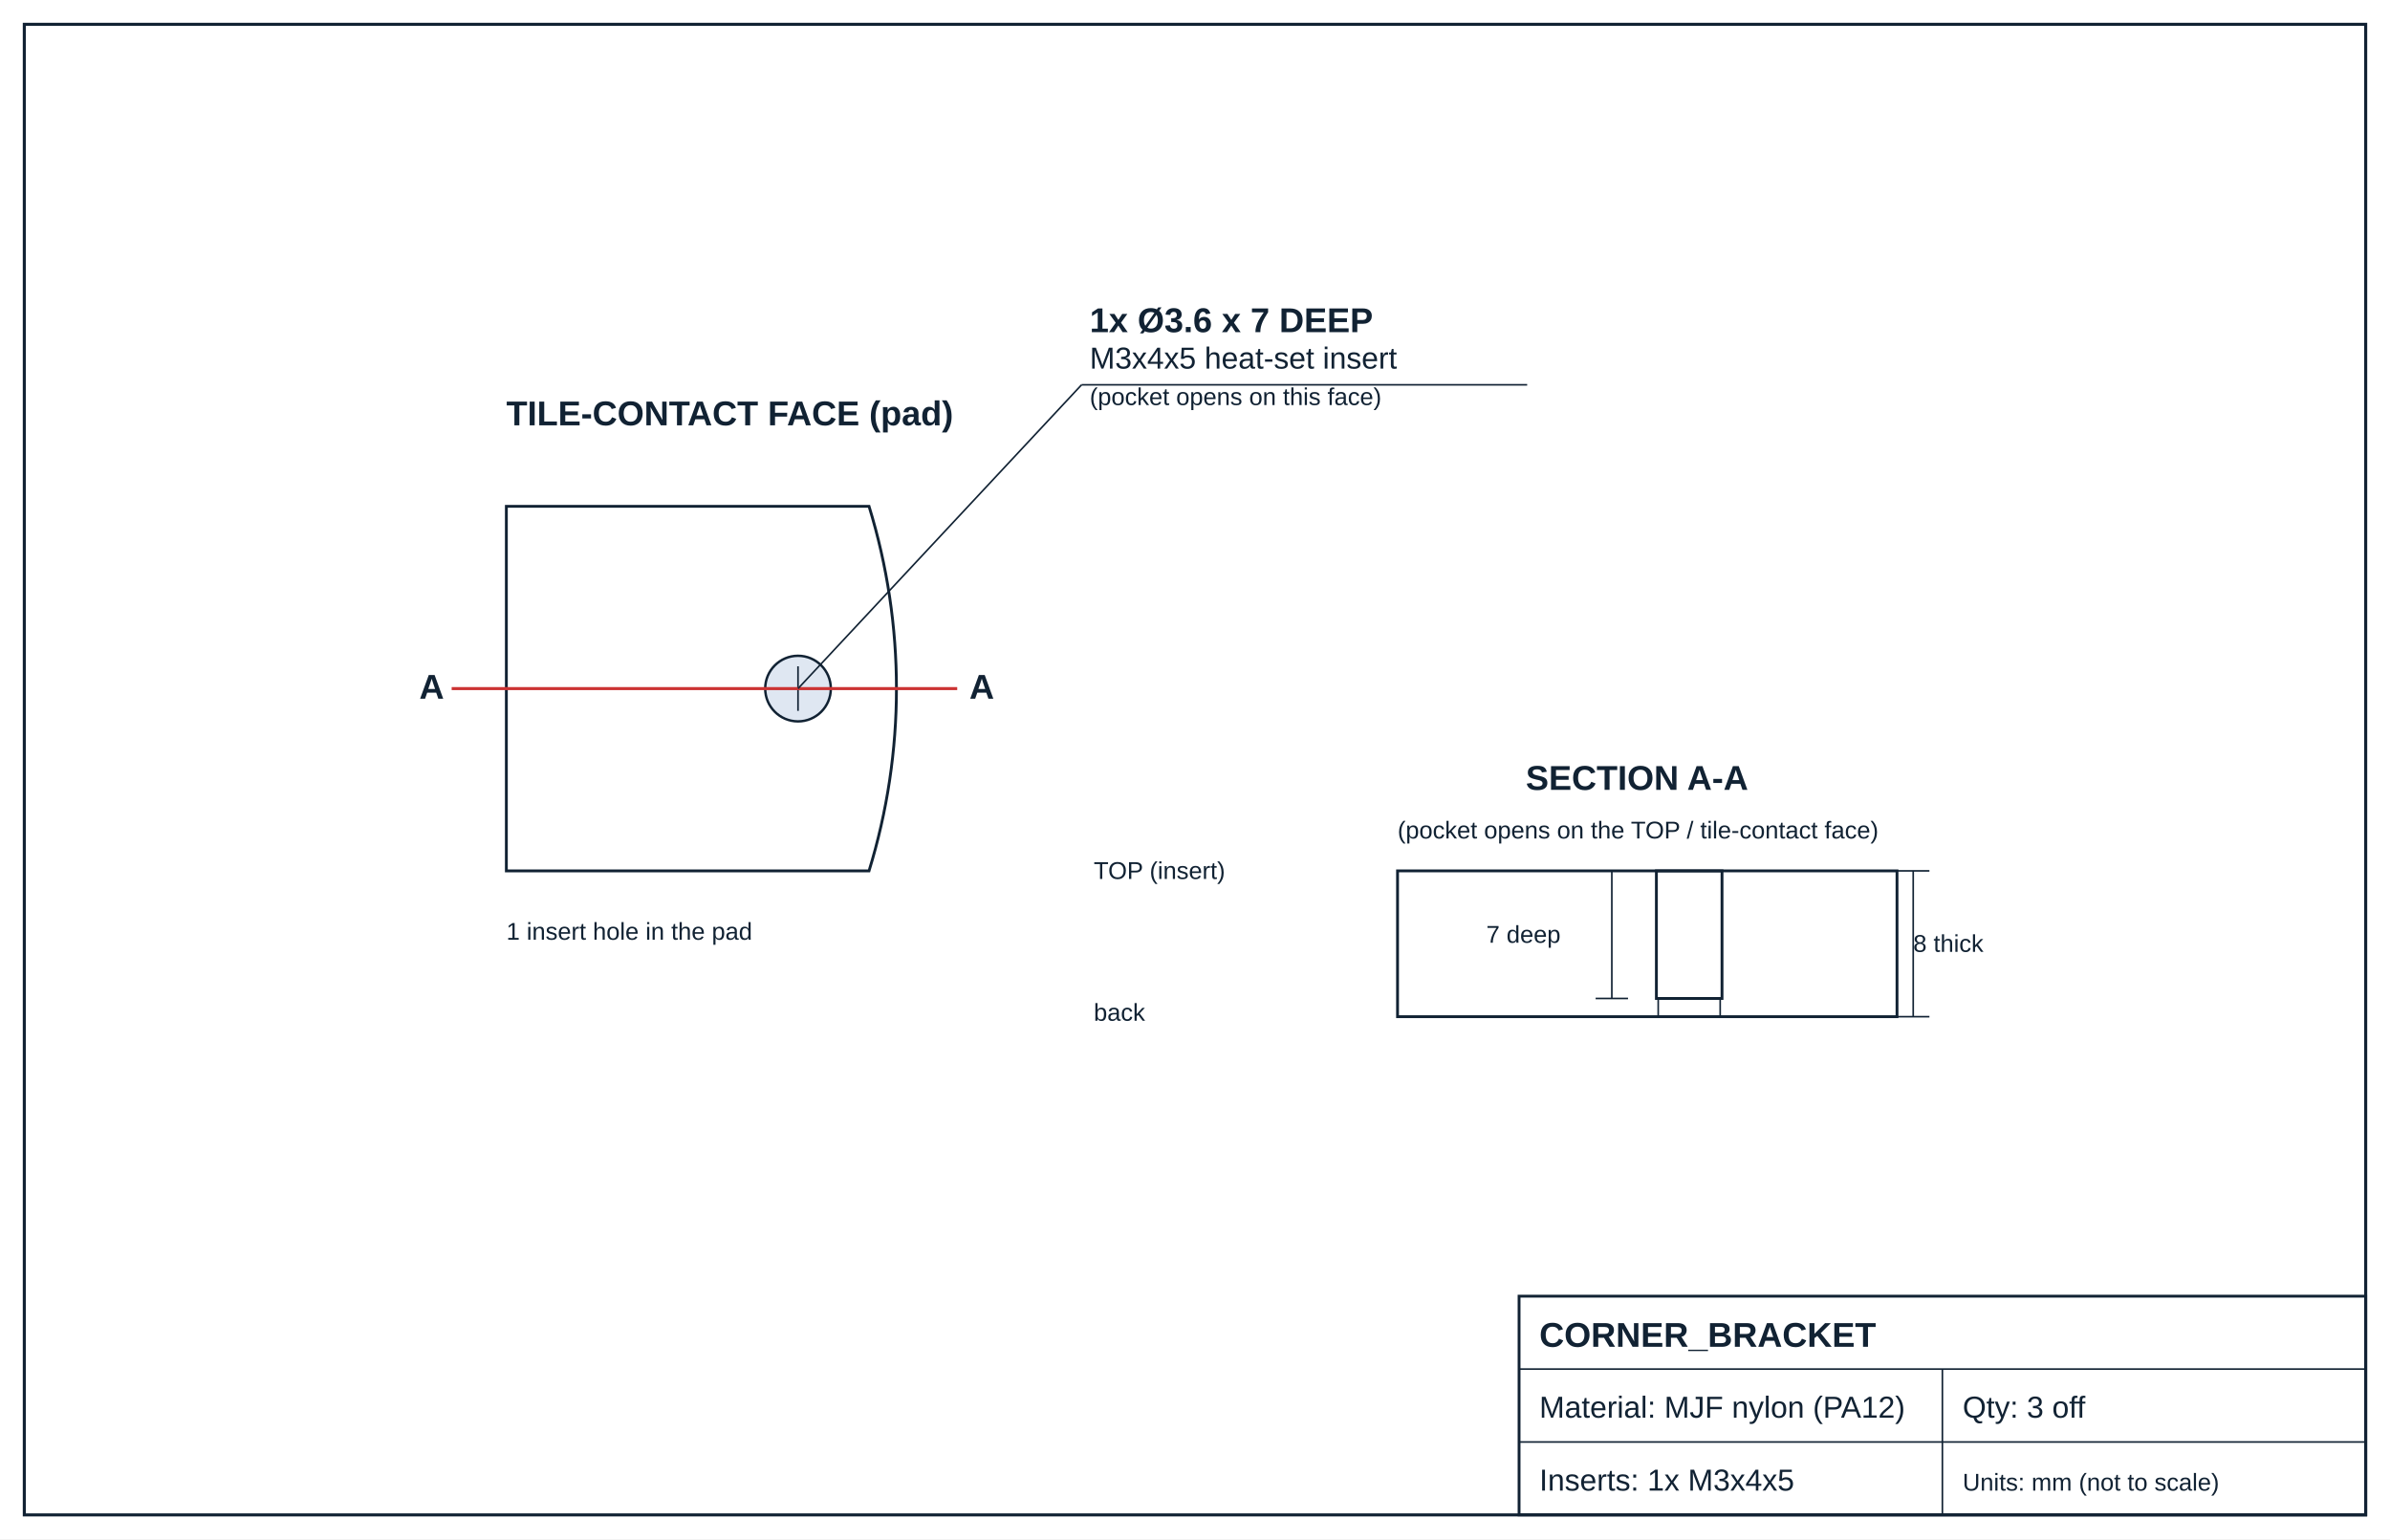
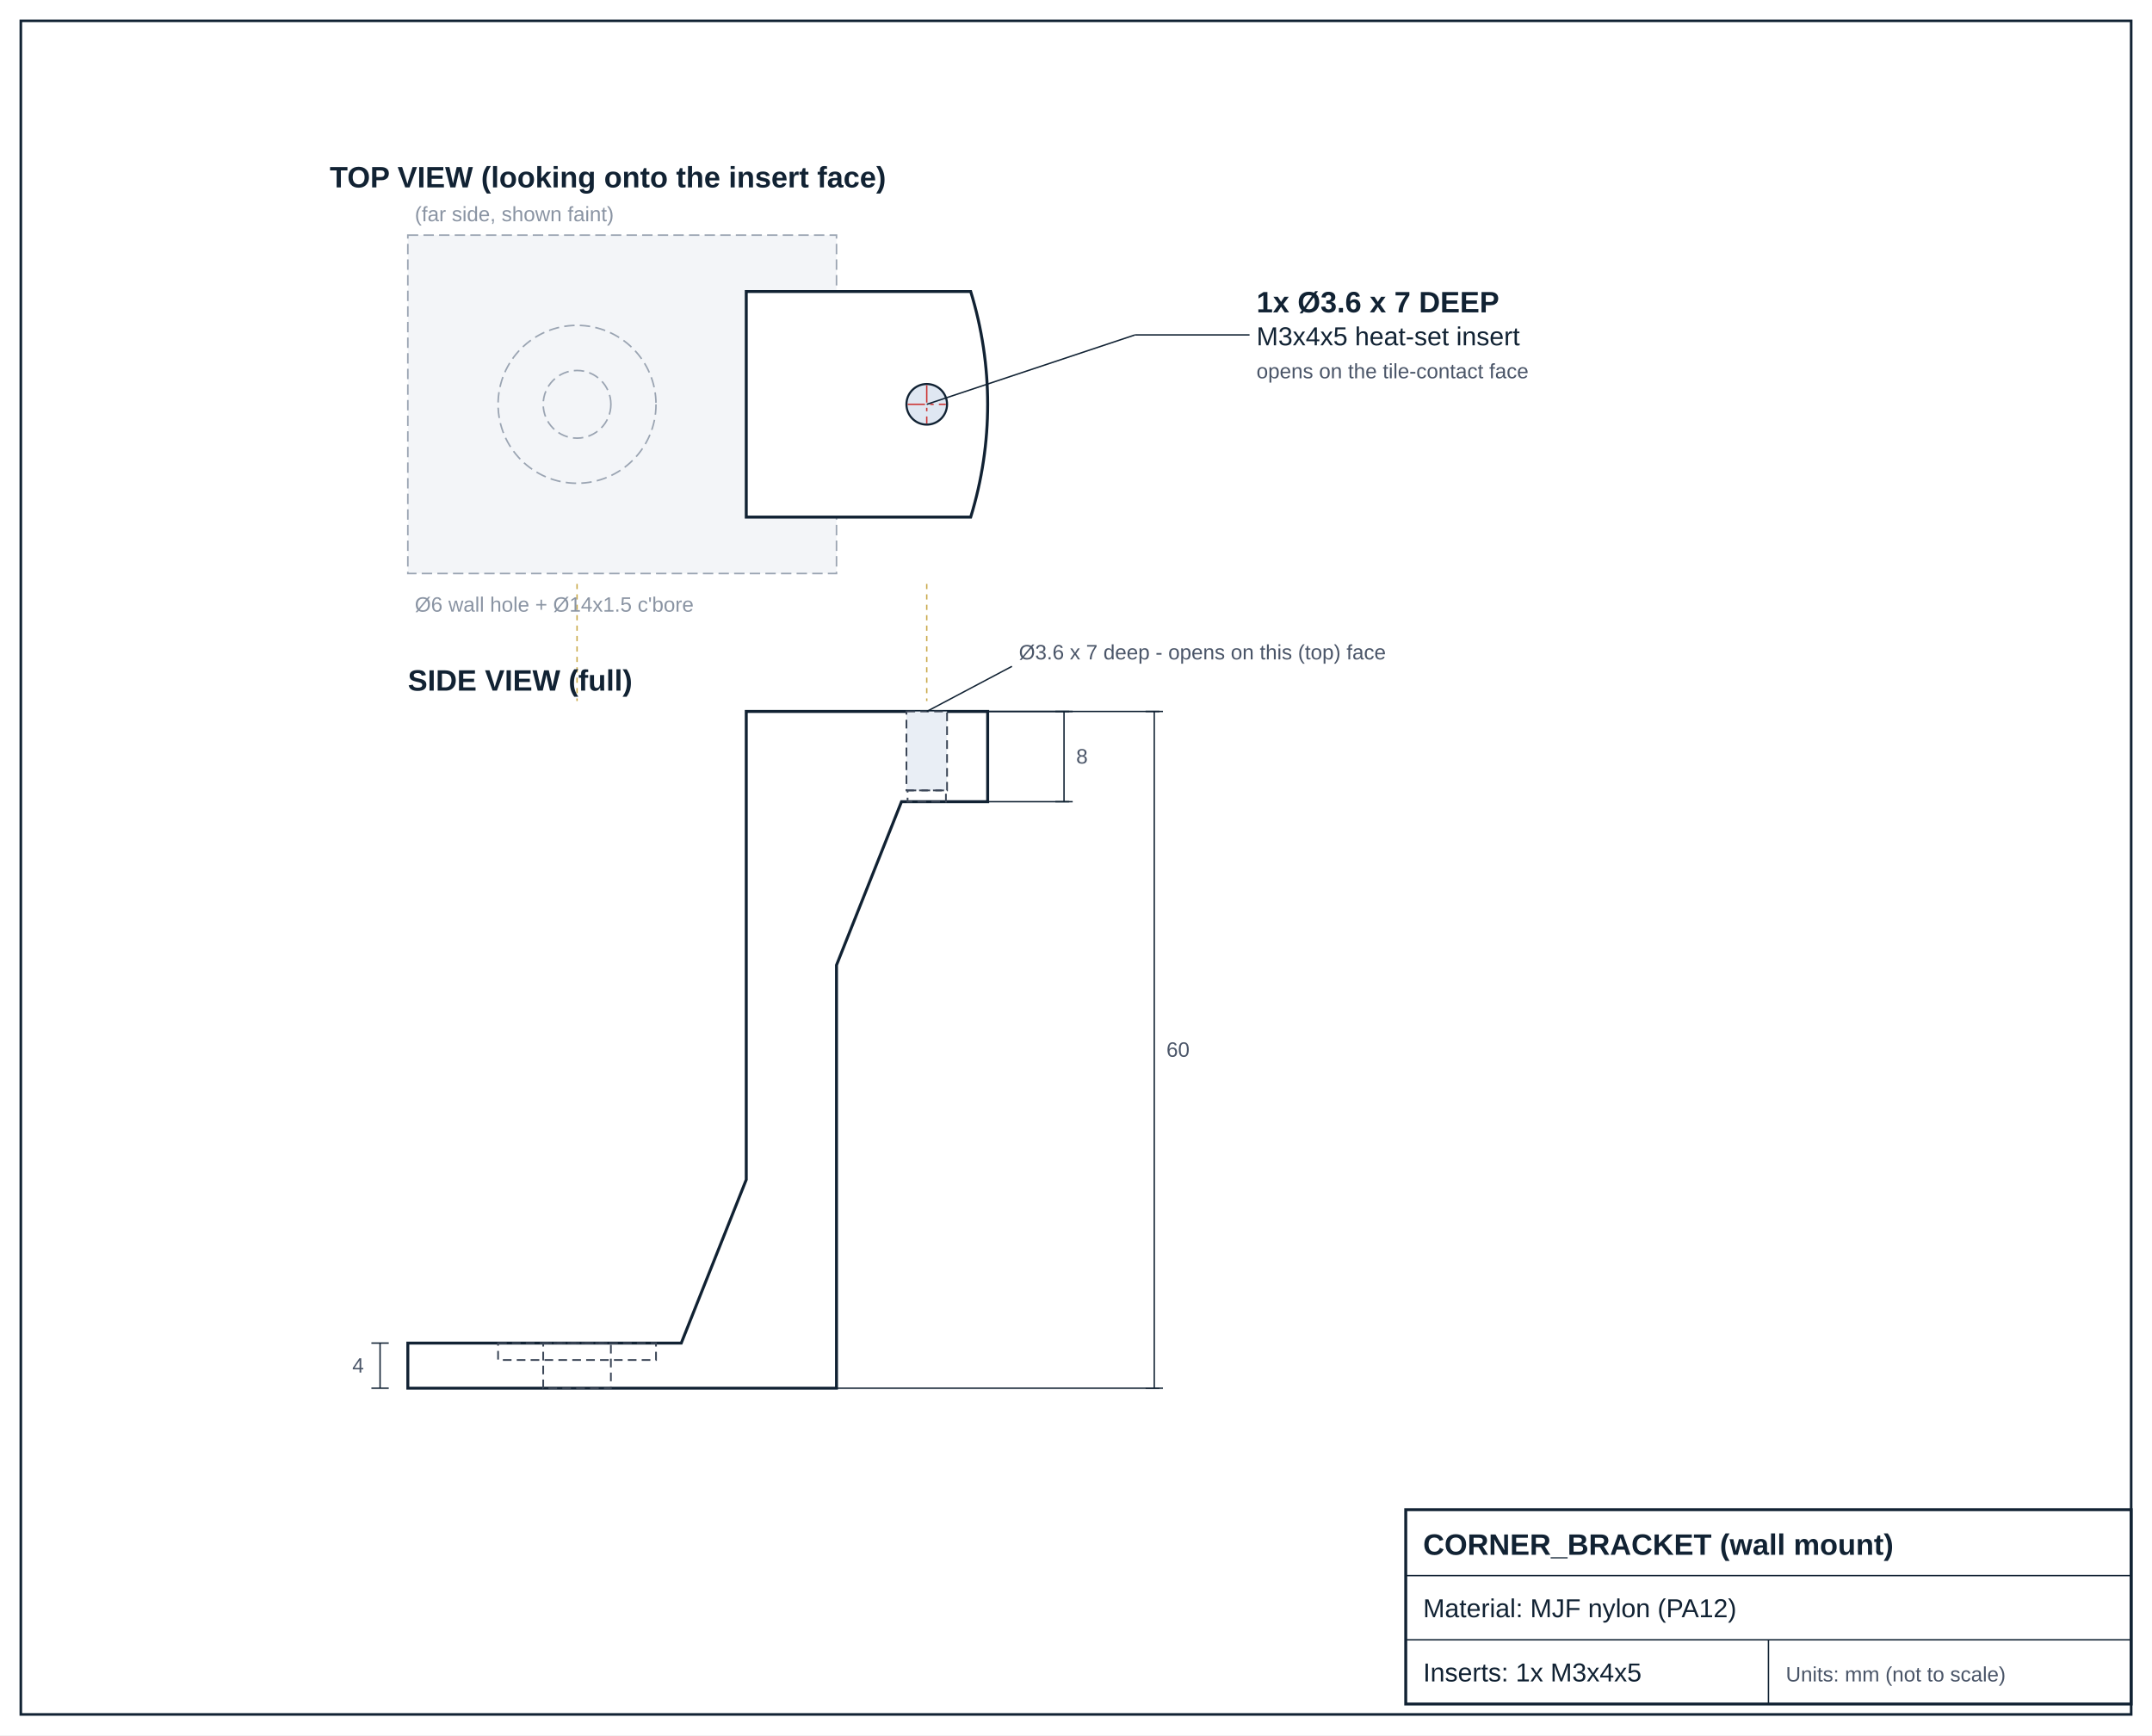
- <svg xmlns="http://www.w3.org/2000/svg" width="1180" height="760" viewBox="0 0 1180 760" font-family="Arial">
-   <rect x="0" y="0" width="1180" height="760" fill="#fff" />
-   <rect x="12" y="12" width="1156" height="736" stroke="#123" stroke-width="1.5" fill="none" />
-   <g font-family="Arial" font-size="15" fill="#123">
-     <text x="250" y="210" font-family="Arial" font-size="17" font-weight="bold" fill="#123">TILE-CONTACT FACE (pad)</text>
-     <path d="M 250 430 L 429.065 430 A 306 306 0 0 0 429.065 250 L 250 250 Z" stroke="#123" stroke-width="1.4" fill="none" />
-     <circle cx="394" cy="340" r="16.2" stroke="#123" stroke-width="1.2" fill="#dfe7f2" />
-     <line x1="383" y1="340" x2="405" y2="340" stroke="#123" stroke-width="0.8" fill="none" />
-     <line x1="394" y1="329" x2="394" y2="351" stroke="#123" stroke-width="0.8" fill="none" />
-     <line x1="223" y1="340" x2="472.6" y2="340" stroke="#c33" stroke-width="1.5" fill="none" />
-     <text x="207" y="345" font-family="Arial" font-size="17" font-weight="bold" fill="#123">A</text>
-     <text x="478.6" y="345" font-family="Arial" font-size="17" font-weight="bold" fill="#123">A</text>
-     <text x="250" y="464" font-family="Arial" font-size="12" fill="#123">1 insert hole in the pad</text>
-     <line x1="394" y1="340" x2="534" y2="190" stroke="#123" stroke-width="0.8" fill="none" />
-     <line x1="534" y1="190" x2="754" y2="190" stroke="#123" stroke-width="0.8" fill="none" />
-     <text x="538" y="164" font-family="Arial" font-size="17" font-weight="bold" fill="#123">1x Ø3.6 x 7 DEEP</text>
-     <text x="538" y="182" font-family="Arial" font-size="15" fill="#123">M3x4x5 heat-set insert</text>
-     <text x="538" y="200" font-family="Arial" font-size="12" fill="#123">(pocket opens on this face)</text>
-     <text x="753.3" y="390" font-family="Arial" font-size="17" font-weight="bold" fill="#123">SECTION A-A</text>
-     <text x="690" y="414" font-family="Arial" font-size="12" fill="#123">(pocket opens on the TOP / tile-contact face)</text>
-     <rect x="690" y="430" width="246.6" height="72" stroke="#123" stroke-width="1.4" fill="none" />
-     <rect x="817.8" y="430" width="32.4" height="63" stroke="#123" stroke-width="1.4" fill="none" />
-     <rect x="818.7" y="493" width="30.6" height="9" stroke="#123" stroke-width="0.8" fill="none" />
-     <text x="540" y="434" font-family="Arial" font-size="12" fill="#123">TOP (insert)</text>
-     <text x="540" y="504" font-family="Arial" font-size="12" fill="#123">back</text>
-     <line x1="787.8" y1="430" x2="803.8" y2="430" stroke="#123" stroke-width="0.8" fill="none" />
-     <line x1="787.8" y1="493" x2="803.8" y2="493" stroke="#123" stroke-width="0.8" fill="none" />
-     <line x1="795.8" y1="430" x2="795.8" y2="493" stroke="#123" stroke-width="0.8" fill="none" />
-     <text x="733.8" y="465.5" font-family="Arial" font-size="12" fill="#123">7 deep</text>
-     <text x="944.6" y="470" font-family="Arial" font-size="12" fill="#123">8 thick</text>
-     <line x1="936.6" y1="430" x2="952.6" y2="430" stroke="#123" stroke-width="0.8" fill="none" />
-     <line x1="936.6" y1="502" x2="952.6" y2="502" stroke="#123" stroke-width="0.8" fill="none" />
-     <line x1="944.6" y1="430" x2="944.6" y2="502" stroke="#123" stroke-width="0.8" fill="none" />
-     <rect x="750" y="640" width="418" height="108" stroke="#123" stroke-width="1.4" fill="none" />
-     <line x1="750" y1="676" x2="1168" y2="676" stroke="#123" stroke-width="0.8" fill="none" />
-     <line x1="750" y1="712" x2="1168" y2="712" stroke="#123" stroke-width="0.8" fill="none" />
-     <line x1="959" y1="676" x2="959" y2="748" stroke="#123" stroke-width="0.8" fill="none" />
-     <text x="760" y="665" font-family="Arial" font-size="17" font-weight="bold" fill="#123">CORNER_BRACKET</text>
-     <text x="760" y="700" font-family="Arial" font-size="15" fill="#123">Material:  MJF nylon (PA12)</text>
-     <text x="969" y="700" font-family="Arial" font-size="15" fill="#123">Qty:  3 off</text>
-     <text x="760" y="736" font-family="Arial" font-size="15" fill="#123">Inserts:  1x M3x4x5</text>
-     <text x="969" y="736" font-family="Arial" font-size="12" fill="#123">Units: mm  (not to scale)</text>
-   </g>
+ <svg xmlns="http://www.w3.org/2000/svg" width="1240" height="1000" viewBox="0 0 1240 1000" font-family="Arial">
+   <rect x="0" y="0" width="1240" height="1000" fill="#fff" />
+   <rect x="12" y="12" width="1216" height="976" stroke="#123" stroke-width="1.5" fill="none" />
+   <line x1="534" y1="336.5" x2="534" y2="404" stroke="#c9a94a" stroke-width="0.8" fill="none" stroke-dasharray="3 3" />
+   <line x1="332.5" y1="336.5" x2="332.5" y2="404" stroke="#c9a94a" stroke-width="0.8" fill="none" stroke-dasharray="3 3" />
+   <text x="190" y="108" font-family="Arial" font-size="17" font-weight="bold" fill="#123">TOP VIEW  (looking onto the insert face)</text>
+   <rect x="235" y="135.5" width="247" height="195" stroke="#9aa4b2" stroke-width="0.9" fill="#f3f5f8" stroke-dasharray="6 3" />
+   <circle cx="332.5" cy="233" r="45.5" stroke="#9aa4b2" stroke-width="0.9" fill="none" stroke-dasharray="6 3" />
+   <circle cx="332.5" cy="233" r="19.5" stroke="#9aa4b2" stroke-width="0.9" fill="none" stroke-dasharray="6 3" />
+   <text x="239" y="352.5" font-family="Arial" font-size="12" fill="#8a94a3">Ø6 wall hole + Ø14x1.5 c'bore</text>
+   <text x="239" y="127.5" font-family="Arial" font-size="12" fill="#8a94a3">(far side, shown faint)</text>
+   <path d="M 430 298 L 559.325 298 A 221 221 0 0 0 559.325 168 L 430 168 Z" stroke="#123" stroke-width="1.7" fill="#ffffff" />
+   <circle cx="534" cy="233" r="11.7" stroke="#123" stroke-width="1.2" fill="#dfe7f2" />
+   <line x1="523" y1="233" x2="545" y2="233" stroke="#c33" stroke-width="0.8" fill="none" stroke-dasharray="10 3 2 3" />
+   <line x1="534" y1="222" x2="534" y2="244" stroke="#c33" stroke-width="0.8" fill="none" stroke-dasharray="10 3 2 3" />
+   <line x1="534" y1="233" x2="654" y2="193" stroke="#123" stroke-width="0.8" fill="none" />
+   <line x1="654" y1="193" x2="720" y2="193" stroke="#123" stroke-width="0.8" fill="none" />
+   <text x="724" y="180" font-family="Arial" font-size="17" font-weight="bold" fill="#123">1x Ø3.6 x 7 DEEP</text>
+   <text x="724" y="199" font-family="Arial" font-size="15" fill="#123">M3x4x5 heat-set insert</text>
+   <text x="724" y="218" font-family="Arial" font-size="12" fill="#4a5568">opens on the tile-contact face</text>
+   <text x="235" y="398" font-family="Arial" font-size="17" font-weight="bold" fill="#123">SIDE VIEW (full)</text>
+   <path d="M 235 800 L 235 774 L 392.551 774 L 430 679.809 L 430 410 L 569.1 410 L 569.1 462 L 519.449 462 L 482 556.191 L 482 800 Z" stroke="#123" stroke-width="1.7" fill="none" />
+   <rect x="522.3" y="410" width="23.4" height="45.5" stroke="#3b4657" stroke-width="1.0" fill="#e9eef5" stroke-dasharray="5 3" />
+   <rect x="522.95" y="455.5" width="22.1" height="6.5" stroke="#3b4657" stroke-width="1.0" fill="none" stroke-dasharray="5 3" />
+   <rect x="313" y="774" width="39" height="26" stroke="#3b4657" stroke-width="1.0" fill="none" stroke-dasharray="5 3" />
+   <rect x="287" y="774" width="91" height="9.75" stroke="#3b4657" stroke-width="1.0" fill="none" stroke-dasharray="5 3" />
+   <line x1="534" y1="410" x2="583.1" y2="384" stroke="#123" stroke-width="0.8" fill="none" />
+   <text x="587.1" y="380" font-family="Arial" font-size="12" fill="#4a5568">Ø3.6 x 7 deep - opens on this (top) face</text>
+   <line x1="569.1" y1="410" x2="616.1" y2="410" stroke="#123" stroke-width="0.8" fill="none" />
+   <line x1="569.1" y1="462" x2="616.1" y2="462" stroke="#123" stroke-width="0.8" fill="none" />
+   <line x1="613.1" y1="410" x2="613.1" y2="462" stroke="#123" stroke-width="0.8" fill="none" />
+   <line x1="608.1" y1="410" x2="618.1" y2="410" stroke="#123" stroke-width="0.8" fill="none" />
+   <line x1="608.1" y1="462" x2="618.1" y2="462" stroke="#123" stroke-width="0.8" fill="none" />
+   <text x="620.1" y="440" font-family="Arial" font-size="12" fill="#4a5568">8</text>
+   <line x1="569.1" y1="410" x2="668.1" y2="410" stroke="#123" stroke-width="0.8" fill="none" />
+   <line x1="482" y1="800" x2="668.1" y2="800" stroke="#123" stroke-width="0.8" fill="none" />
+   <line x1="665.1" y1="800" x2="665.1" y2="410" stroke="#123" stroke-width="0.8" fill="none" />
+   <line x1="660.1" y1="800" x2="670.1" y2="800" stroke="#123" stroke-width="0.8" fill="none" />
+   <line x1="660.1" y1="410" x2="670.1" y2="410" stroke="#123" stroke-width="0.8" fill="none" />
+   <text x="672.1" y="609" font-family="Arial" font-size="12" fill="#4a5568">60</text>
+   <line x1="219" y1="800" x2="219" y2="774" stroke="#123" stroke-width="0.8" fill="none" />
+   <line x1="214" y1="800" x2="224" y2="800" stroke="#123" stroke-width="0.8" fill="none" />
+   <line x1="214" y1="774" x2="224" y2="774" stroke="#123" stroke-width="0.8" fill="none" />
+   <text x="203" y="791" font-family="Arial" font-size="12" fill="#4a5568">4</text>
+   <rect x="810" y="870" width="418" height="112" stroke="#123" stroke-width="1.7" fill="none" />
+   <line x1="810" y1="908" x2="1228" y2="908" stroke="#123" stroke-width="0.8" fill="none" />
+   <line x1="810" y1="945" x2="1228" y2="945" stroke="#123" stroke-width="0.8" fill="none" />
+   <line x1="1019" y1="945" x2="1019" y2="982" stroke="#123" stroke-width="0.8" fill="none" />
+   <text x="820" y="896" font-family="Arial" font-size="17" font-weight="bold" fill="#123">CORNER_BRACKET (wall mount)</text>
+   <text x="820" y="932" font-family="Arial" font-size="15" fill="#123">Material:  MJF nylon (PA12)</text>
+   <text x="820" y="969" font-family="Arial" font-size="15" fill="#123">Inserts:  1x M3x4x5</text>
+   <text x="1029" y="969" font-family="Arial" font-size="12" fill="#4a5568">Units: mm  (not to scale)</text>
</svg>
